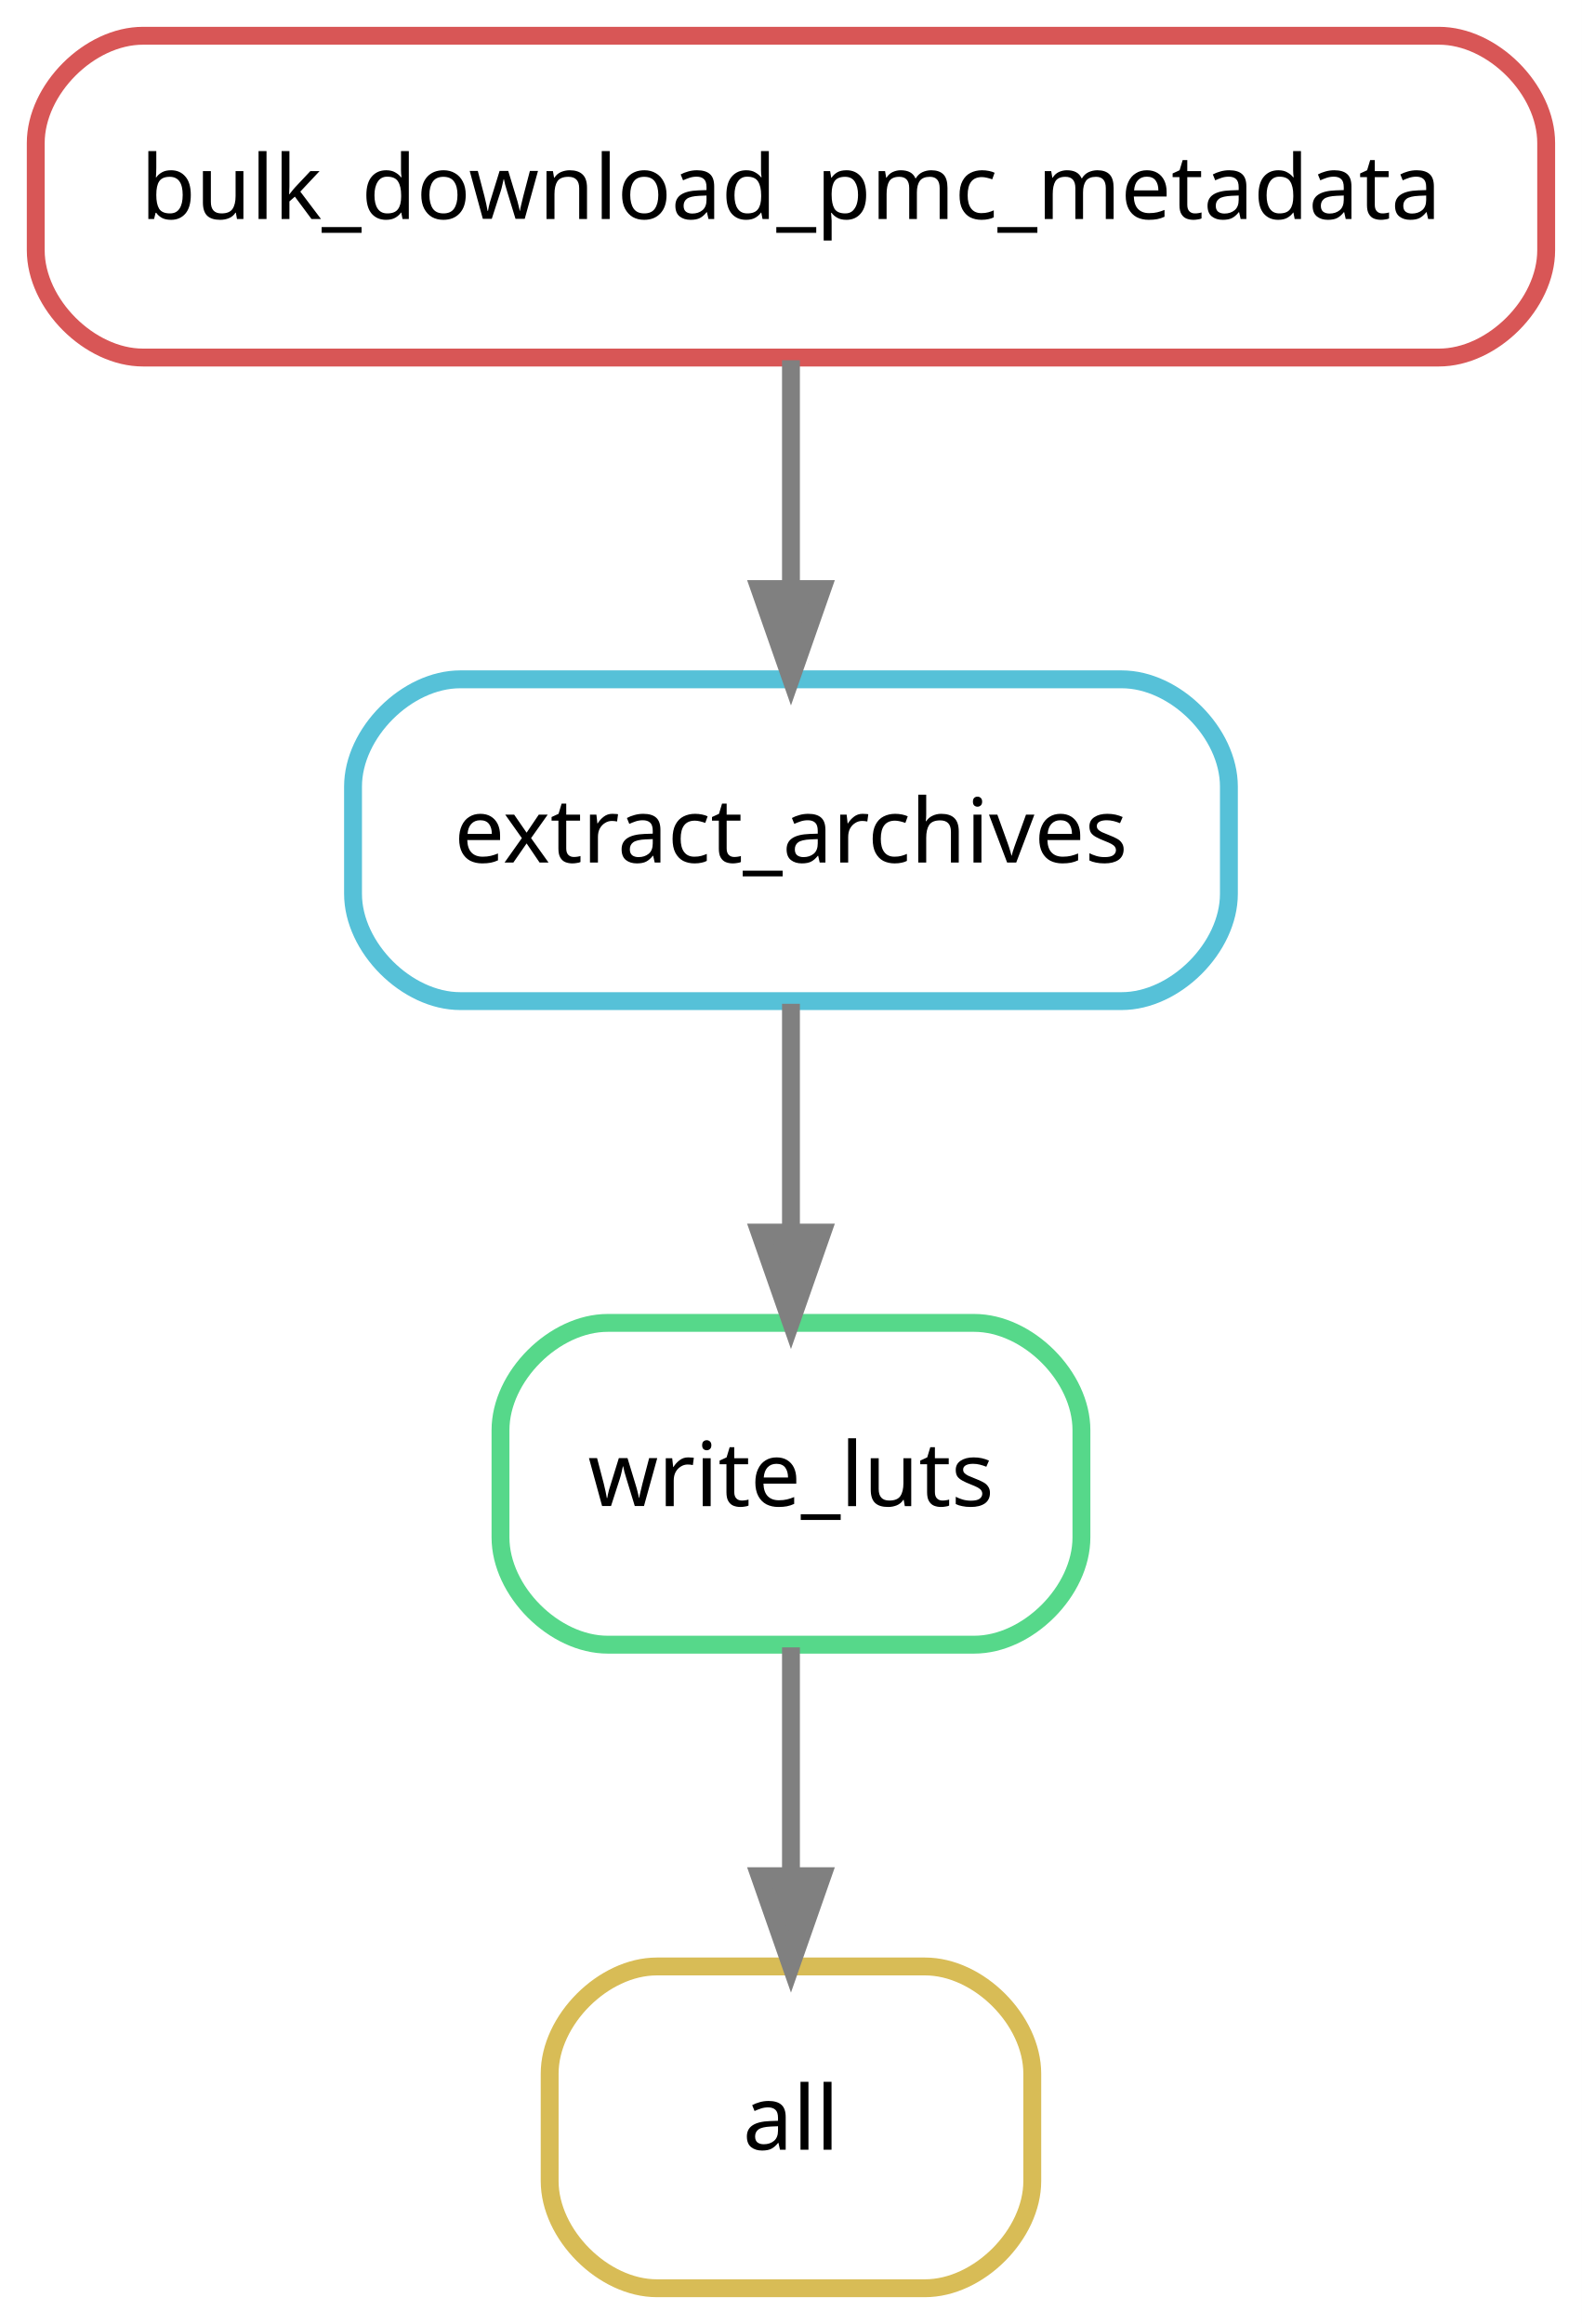
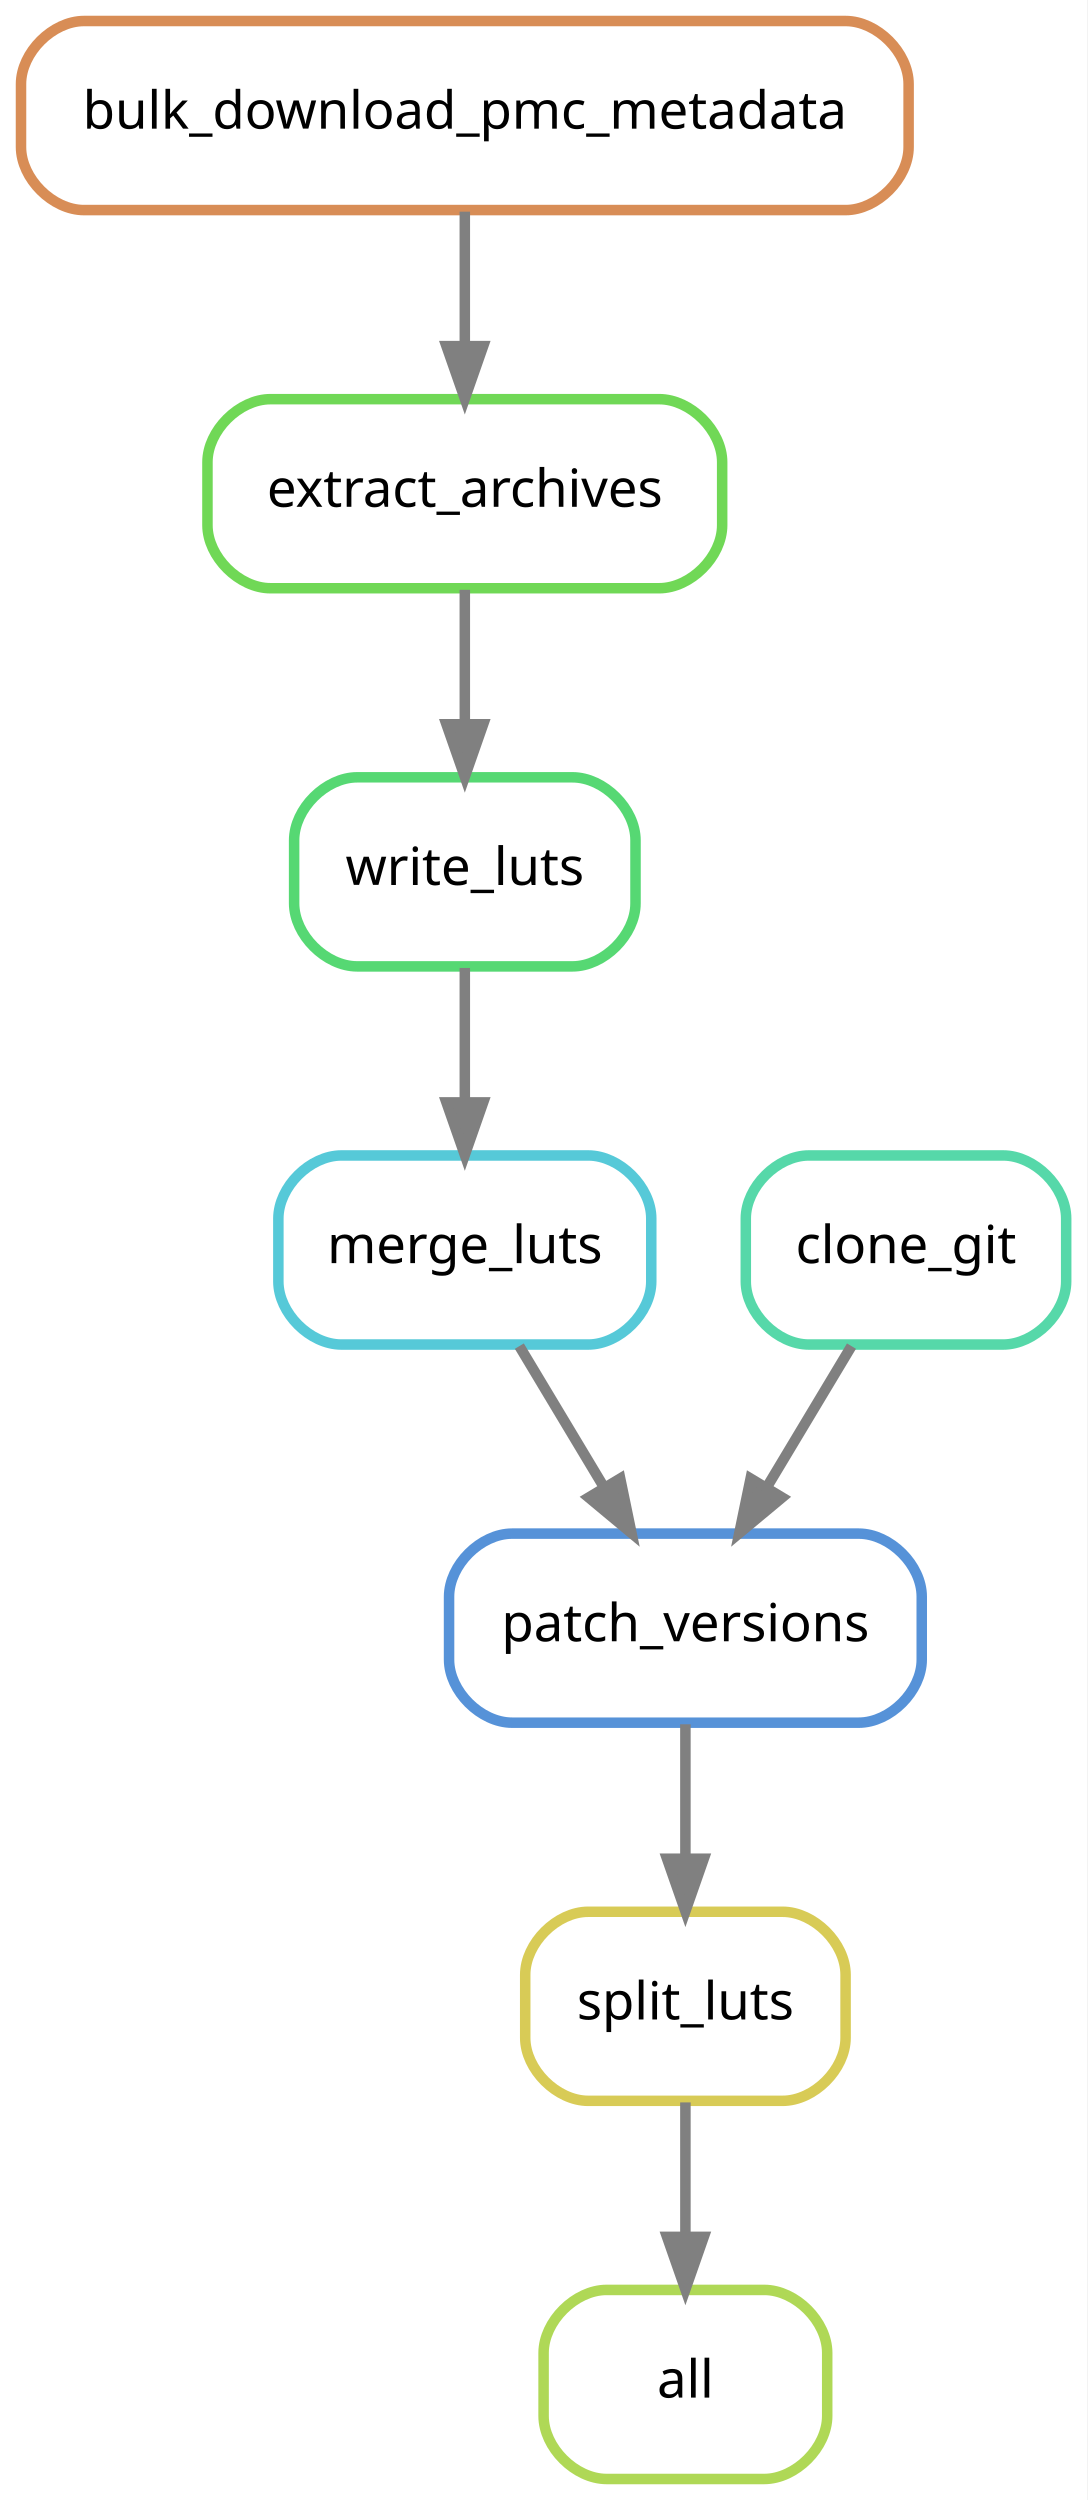
- <svg xmlns="http://www.w3.org/2000/svg" width="177pt" height="260pt" viewBox="0.00 0.00 177.00 260.00">
-   <g id="graph0" class="graph" transform="scale(1 1) rotate(0) translate(4 256)">
-     <polygon fill="white" stroke="transparent" points="-4,4 -4,-256 173,-256 173,4 -4,4" />
+ <svg xmlns="http://www.w3.org/2000/svg" width="207pt" height="476pt" viewBox="0.00 0.00 207.00 476.00">
+   <g id="graph0" class="graph" transform="scale(1 1) rotate(0) translate(4 472)">
+     <polygon fill="white" stroke="transparent" points="-4,4 -4,-472 203,-472 203,4 -4,4" />
    <g id="node1" class="node">
-       <path fill="none" stroke="#d8bc56" stroke-width="2" d="M99.5,-36C99.5,-36 69.5,-36 69.5,-36 63.5,-36 57.5,-30 57.5,-24 57.5,-24 57.5,-12 57.5,-12 57.5,-6 63.5,0 69.5,0 69.5,0 99.5,0 99.5,0 105.5,0 111.5,-6 111.5,-12 111.5,-12 111.5,-24 111.5,-24 111.5,-30 105.5,-36 99.5,-36" />
-       <text text-anchor="middle" x="84.5" y="-15.5" font-family="sans" font-size="10.00">all</text>
+       <path fill="none" stroke="#afd856" stroke-width="2" d="M141.5,-36C141.5,-36 111.5,-36 111.5,-36 105.5,-36 99.5,-30 99.5,-24 99.5,-24 99.5,-12 99.5,-12 99.5,-6 105.5,0 111.5,0 111.5,0 141.5,0 141.5,0 147.5,0 153.5,-6 153.5,-12 153.5,-12 153.5,-24 153.5,-24 153.5,-30 147.5,-36 141.5,-36" />
+       <text text-anchor="middle" x="126.5" y="-15.5" font-family="sans" font-size="10.00">all</text>
    </g>
    <g id="node2" class="node">
-       <path fill="none" stroke="#56d88a" stroke-width="2" d="M105,-108C105,-108 64,-108 64,-108 58,-108 52,-102 52,-96 52,-96 52,-84 52,-84 52,-78 58,-72 64,-72 64,-72 105,-72 105,-72 111,-72 117,-78 117,-84 117,-84 117,-96 117,-96 117,-102 111,-108 105,-108" />
-       <text text-anchor="middle" x="84.5" y="-87.5" font-family="sans" font-size="10.00">write_luts</text>
+       <path fill="none" stroke="#d8cb56" stroke-width="2" d="M145,-108C145,-108 108,-108 108,-108 102,-108 96,-102 96,-96 96,-96 96,-84 96,-84 96,-78 102,-72 108,-72 108,-72 145,-72 145,-72 151,-72 157,-78 157,-84 157,-84 157,-96 157,-96 157,-102 151,-108 145,-108" />
+       <text text-anchor="middle" x="126.5" y="-87.5" font-family="sans" font-size="10.00">split_luts</text>
    </g>
    <g id="edge1" class="edge">
-       <path fill="none" stroke="grey" stroke-width="2" d="M84.5,-71.7C84.5,-63.98 84.5,-54.71 84.5,-46.11" />
-       <polygon fill="grey" stroke="grey" stroke-width="2" points="88,-46.1 84.5,-36.1 81,-46.1 88,-46.1" />
+       <path fill="none" stroke="grey" stroke-width="2" d="M126.5,-71.7C126.5,-63.98 126.5,-54.71 126.5,-46.11" />
+       <polygon fill="grey" stroke="grey" stroke-width="2" points="130,-46.1 126.5,-36.1 123,-46.1 130,-46.1" />
    </g>
    <g id="node3" class="node">
-       <path fill="none" stroke="#56c1d8" stroke-width="2" d="M121.5,-180C121.5,-180 47.5,-180 47.5,-180 41.5,-180 35.5,-174 35.5,-168 35.5,-168 35.5,-156 35.5,-156 35.5,-150 41.5,-144 47.5,-144 47.5,-144 121.5,-144 121.5,-144 127.5,-144 133.5,-150 133.5,-156 133.5,-156 133.5,-168 133.5,-168 133.5,-174 127.5,-180 121.5,-180" />
-       <text text-anchor="middle" x="84.5" y="-159.5" font-family="sans" font-size="10.00">extract_archives</text>
+       <path fill="none" stroke="#5692d8" stroke-width="2" d="M159.5,-180C159.5,-180 93.5,-180 93.5,-180 87.5,-180 81.5,-174 81.5,-168 81.5,-168 81.5,-156 81.5,-156 81.5,-150 87.5,-144 93.5,-144 93.5,-144 159.5,-144 159.5,-144 165.5,-144 171.5,-150 171.5,-156 171.5,-156 171.5,-168 171.5,-168 171.5,-174 165.5,-180 159.5,-180" />
+       <text text-anchor="middle" x="126.5" y="-159.5" font-family="sans" font-size="10.00">patch_versions</text>
    </g>
    <g id="edge2" class="edge">
-       <path fill="none" stroke="grey" stroke-width="2" d="M84.5,-143.7C84.5,-135.98 84.5,-126.71 84.5,-118.11" />
-       <polygon fill="grey" stroke="grey" stroke-width="2" points="88,-118.1 84.5,-108.1 81,-118.1 88,-118.1" />
+       <path fill="none" stroke="grey" stroke-width="2" d="M126.5,-143.7C126.5,-135.98 126.5,-126.71 126.5,-118.11" />
+       <polygon fill="grey" stroke="grey" stroke-width="2" points="130,-118.1 126.5,-108.1 123,-118.1 130,-118.1" />
    </g>
    <g id="node4" class="node">
-       <path fill="none" stroke="#d85656" stroke-width="2" d="M157,-252C157,-252 12,-252 12,-252 6,-252 0,-246 0,-240 0,-240 0,-228 0,-228 0,-222 6,-216 12,-216 12,-216 157,-216 157,-216 163,-216 169,-222 169,-228 169,-228 169,-240 169,-240 169,-246 163,-252 157,-252" />
-       <text text-anchor="middle" x="84.5" y="-231.5" font-family="sans" font-size="10.00">bulk_download_pmc_metadata</text>
+       <path fill="none" stroke="#56c9d8" stroke-width="2" d="M108,-252C108,-252 61,-252 61,-252 55,-252 49,-246 49,-240 49,-240 49,-228 49,-228 49,-222 55,-216 61,-216 61,-216 108,-216 108,-216 114,-216 120,-222 120,-228 120,-228 120,-240 120,-240 120,-246 114,-252 108,-252" />
+       <text text-anchor="middle" x="84.5" y="-231.5" font-family="sans" font-size="10.00">merge_luts</text>
    </g>
    <g id="edge3" class="edge">
-       <path fill="none" stroke="grey" stroke-width="2" d="M84.5,-215.7C84.5,-207.98 84.5,-198.71 84.5,-190.11" />
-       <polygon fill="grey" stroke="grey" stroke-width="2" points="88,-190.1 84.5,-180.1 81,-190.1 88,-190.1" />
+       <path fill="none" stroke="grey" stroke-width="2" d="M94.88,-215.7C99.76,-207.56 105.69,-197.69 111.08,-188.7" />
+       <polygon fill="grey" stroke="grey" stroke-width="2" points="114.09,-190.48 116.24,-180.1 108.09,-186.88 114.09,-190.48" />
+     </g>
+     <g id="node5" class="node">
+       <path fill="none" stroke="#56d873" stroke-width="2" d="M105,-324C105,-324 64,-324 64,-324 58,-324 52,-318 52,-312 52,-312 52,-300 52,-300 52,-294 58,-288 64,-288 64,-288 105,-288 105,-288 111,-288 117,-294 117,-300 117,-300 117,-312 117,-312 117,-318 111,-324 105,-324" />
+       <text text-anchor="middle" x="84.5" y="-303.5" font-family="sans" font-size="10.00">write_luts</text>
+     </g>
+     <g id="edge5" class="edge">
+       <path fill="none" stroke="grey" stroke-width="2" d="M84.5,-287.7C84.5,-279.98 84.5,-270.71 84.5,-262.11" />
+       <polygon fill="grey" stroke="grey" stroke-width="2" points="88,-262.1 84.5,-252.1 81,-262.1 88,-262.1" />
+     </g>
+     <g id="node6" class="node">
+       <path fill="none" stroke="#70d856" stroke-width="2" d="M121.5,-396C121.5,-396 47.5,-396 47.5,-396 41.5,-396 35.5,-390 35.5,-384 35.5,-384 35.5,-372 35.5,-372 35.5,-366 41.5,-360 47.5,-360 47.5,-360 121.5,-360 121.5,-360 127.5,-360 133.5,-366 133.5,-372 133.5,-372 133.5,-384 133.5,-384 133.5,-390 127.5,-396 121.5,-396" />
+       <text text-anchor="middle" x="84.5" y="-375.5" font-family="sans" font-size="10.00">extract_archives</text>
+     </g>
+     <g id="edge6" class="edge">
+       <path fill="none" stroke="grey" stroke-width="2" d="M84.5,-359.7C84.5,-351.98 84.5,-342.71 84.5,-334.11" />
+       <polygon fill="grey" stroke="grey" stroke-width="2" points="88,-334.1 84.5,-324.1 81,-334.1 88,-334.1" />
+     </g>
+     <g id="node7" class="node">
+       <path fill="none" stroke="#d88d56" stroke-width="2" d="M157,-468C157,-468 12,-468 12,-468 6,-468 0,-462 0,-456 0,-456 0,-444 0,-444 0,-438 6,-432 12,-432 12,-432 157,-432 157,-432 163,-432 169,-438 169,-444 169,-444 169,-456 169,-456 169,-462 163,-468 157,-468" />
+       <text text-anchor="middle" x="84.5" y="-447.5" font-family="sans" font-size="10.00">bulk_download_pmc_metadata</text>
+     </g>
+     <g id="edge7" class="edge">
+       <path fill="none" stroke="grey" stroke-width="2" d="M84.5,-431.7C84.5,-423.98 84.5,-414.71 84.5,-406.11" />
+       <polygon fill="grey" stroke="grey" stroke-width="2" points="88,-406.1 84.5,-396.1 81,-406.1 88,-406.1" />
+     </g>
+     <g id="node8" class="node">
+       <path fill="none" stroke="#56d8a9" stroke-width="2" d="M187,-252C187,-252 150,-252 150,-252 144,-252 138,-246 138,-240 138,-240 138,-228 138,-228 138,-222 144,-216 150,-216 150,-216 187,-216 187,-216 193,-216 199,-222 199,-228 199,-228 199,-240 199,-240 199,-246 193,-252 187,-252" />
+       <text text-anchor="middle" x="168.5" y="-231.5" font-family="sans" font-size="10.00">clone_git</text>
+     </g>
+     <g id="edge4" class="edge">
+       <path fill="none" stroke="grey" stroke-width="2" d="M158.12,-215.7C153.24,-207.56 147.31,-197.69 141.92,-188.7" />
+       <polygon fill="grey" stroke="grey" stroke-width="2" points="144.91,-186.88 136.76,-180.1 138.91,-190.48 144.91,-186.88" />
    </g>
  </g>
</svg>
